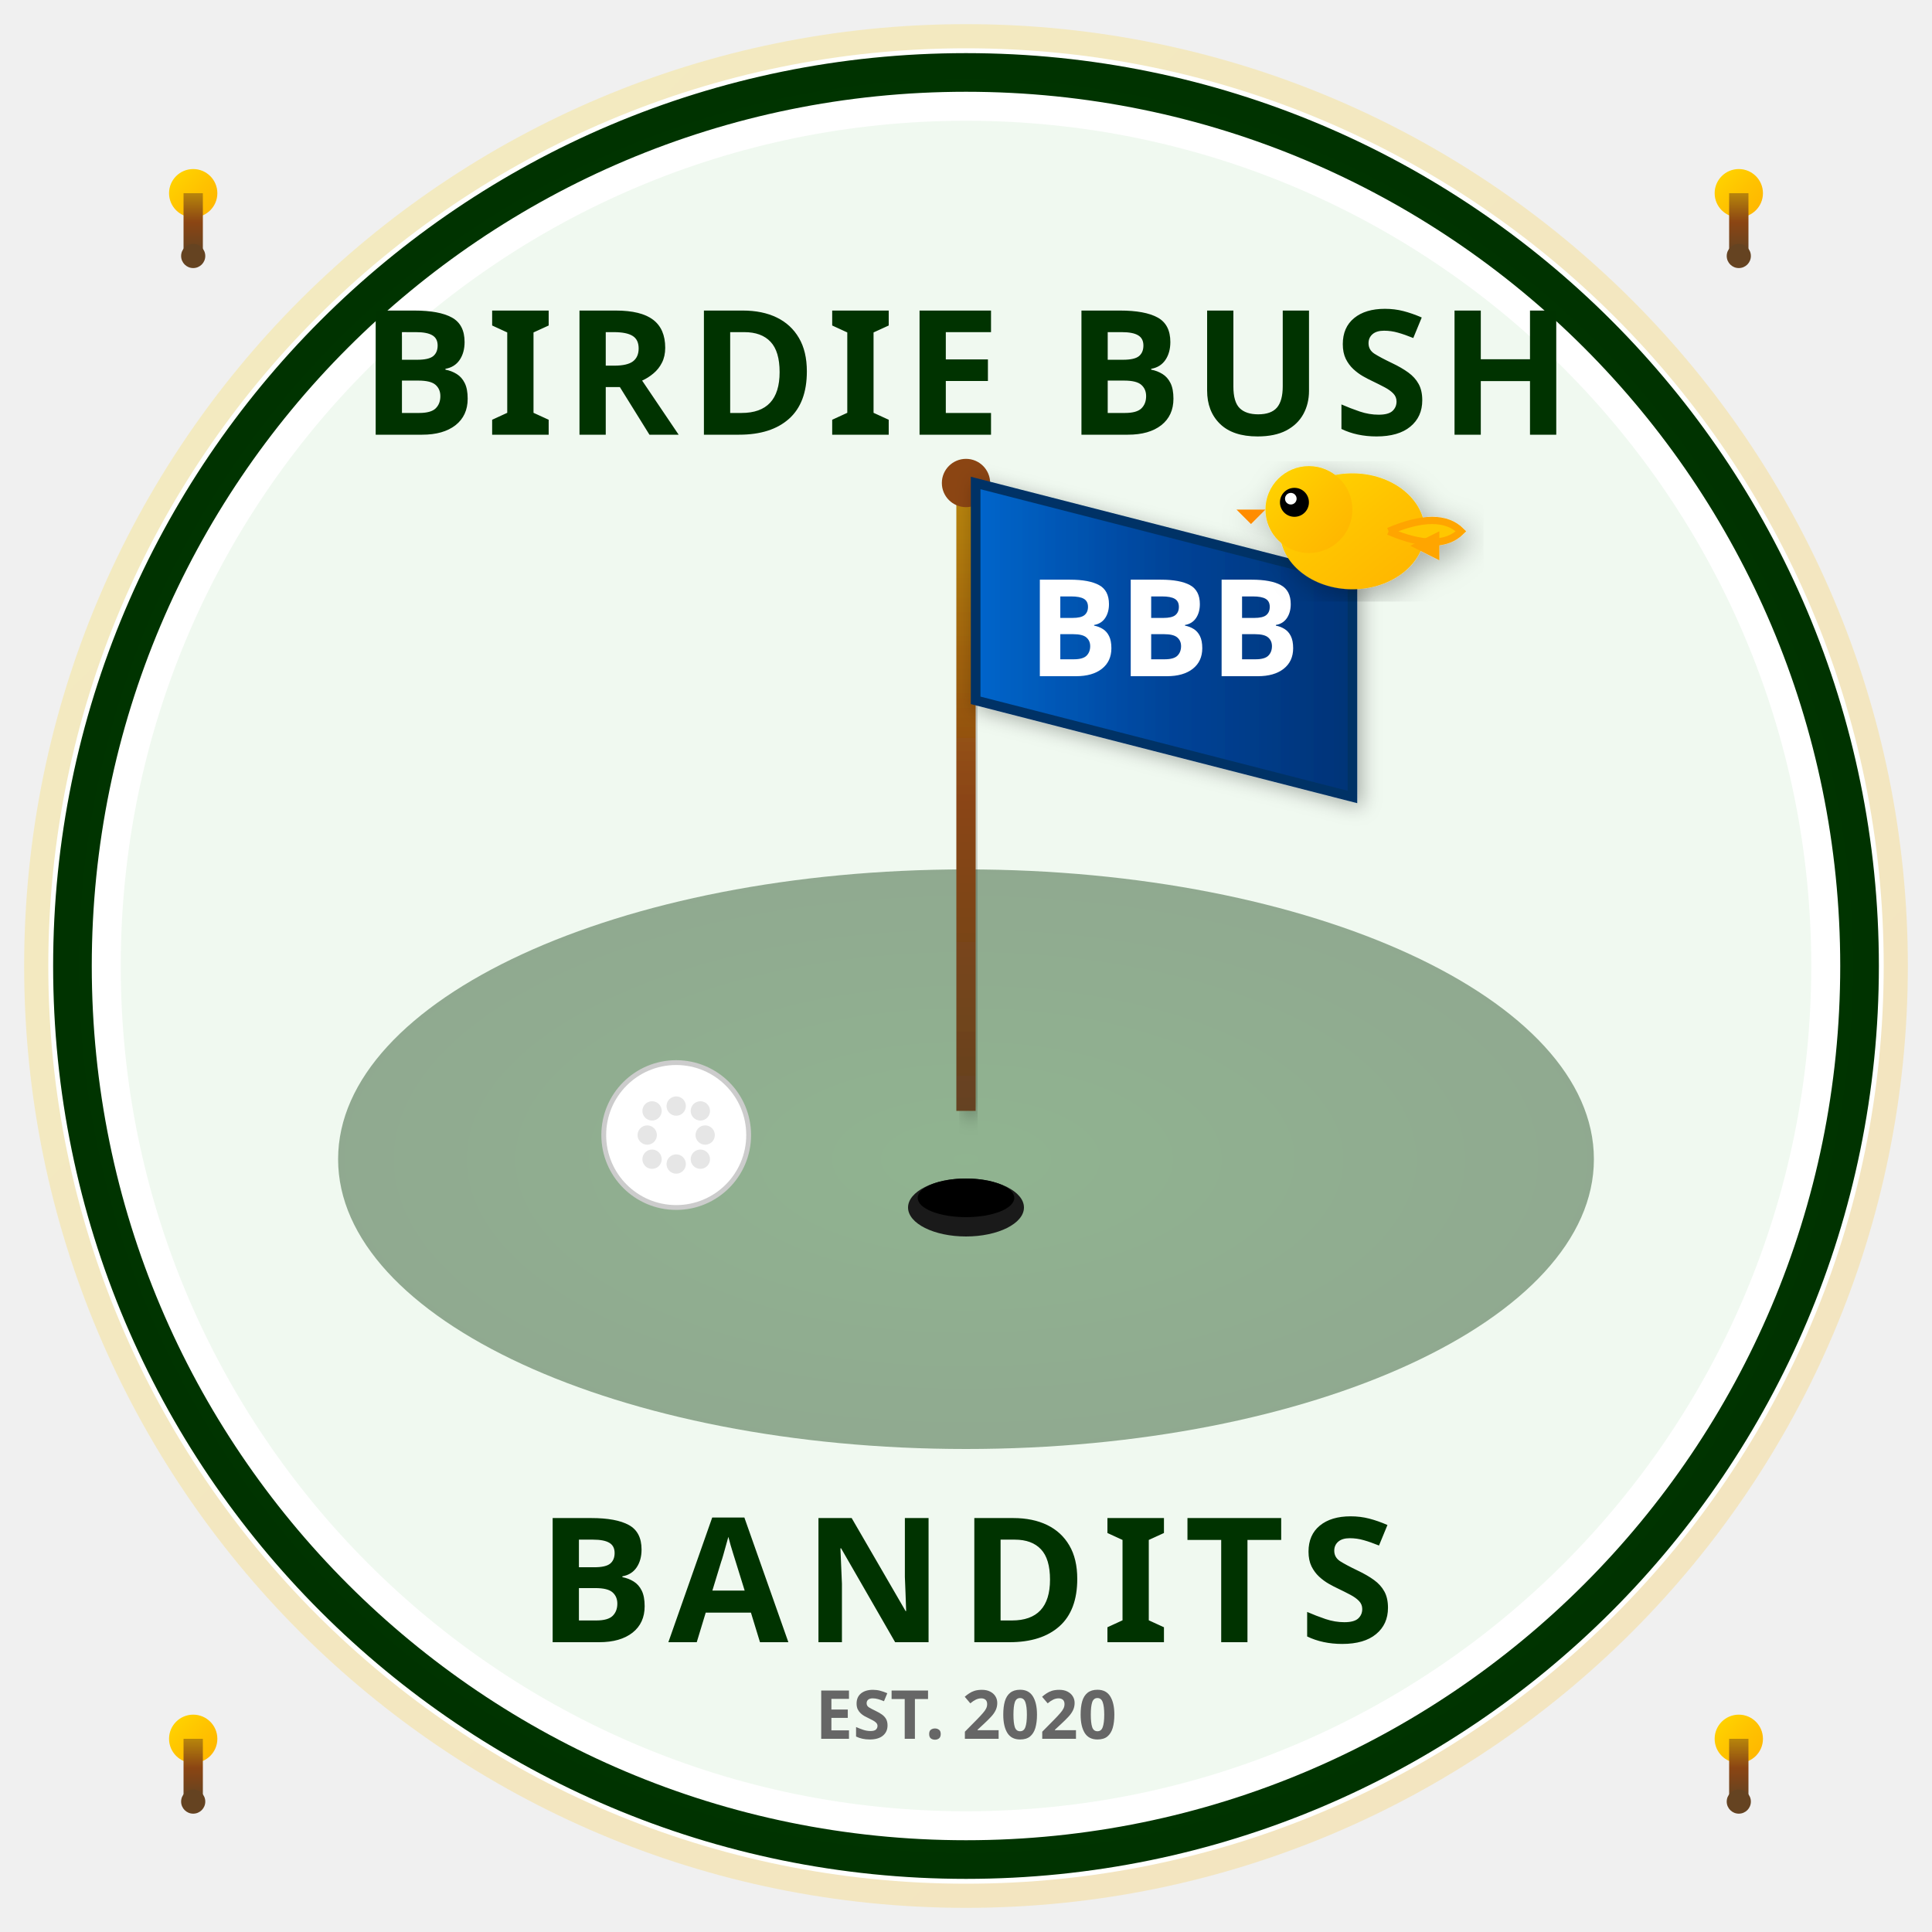
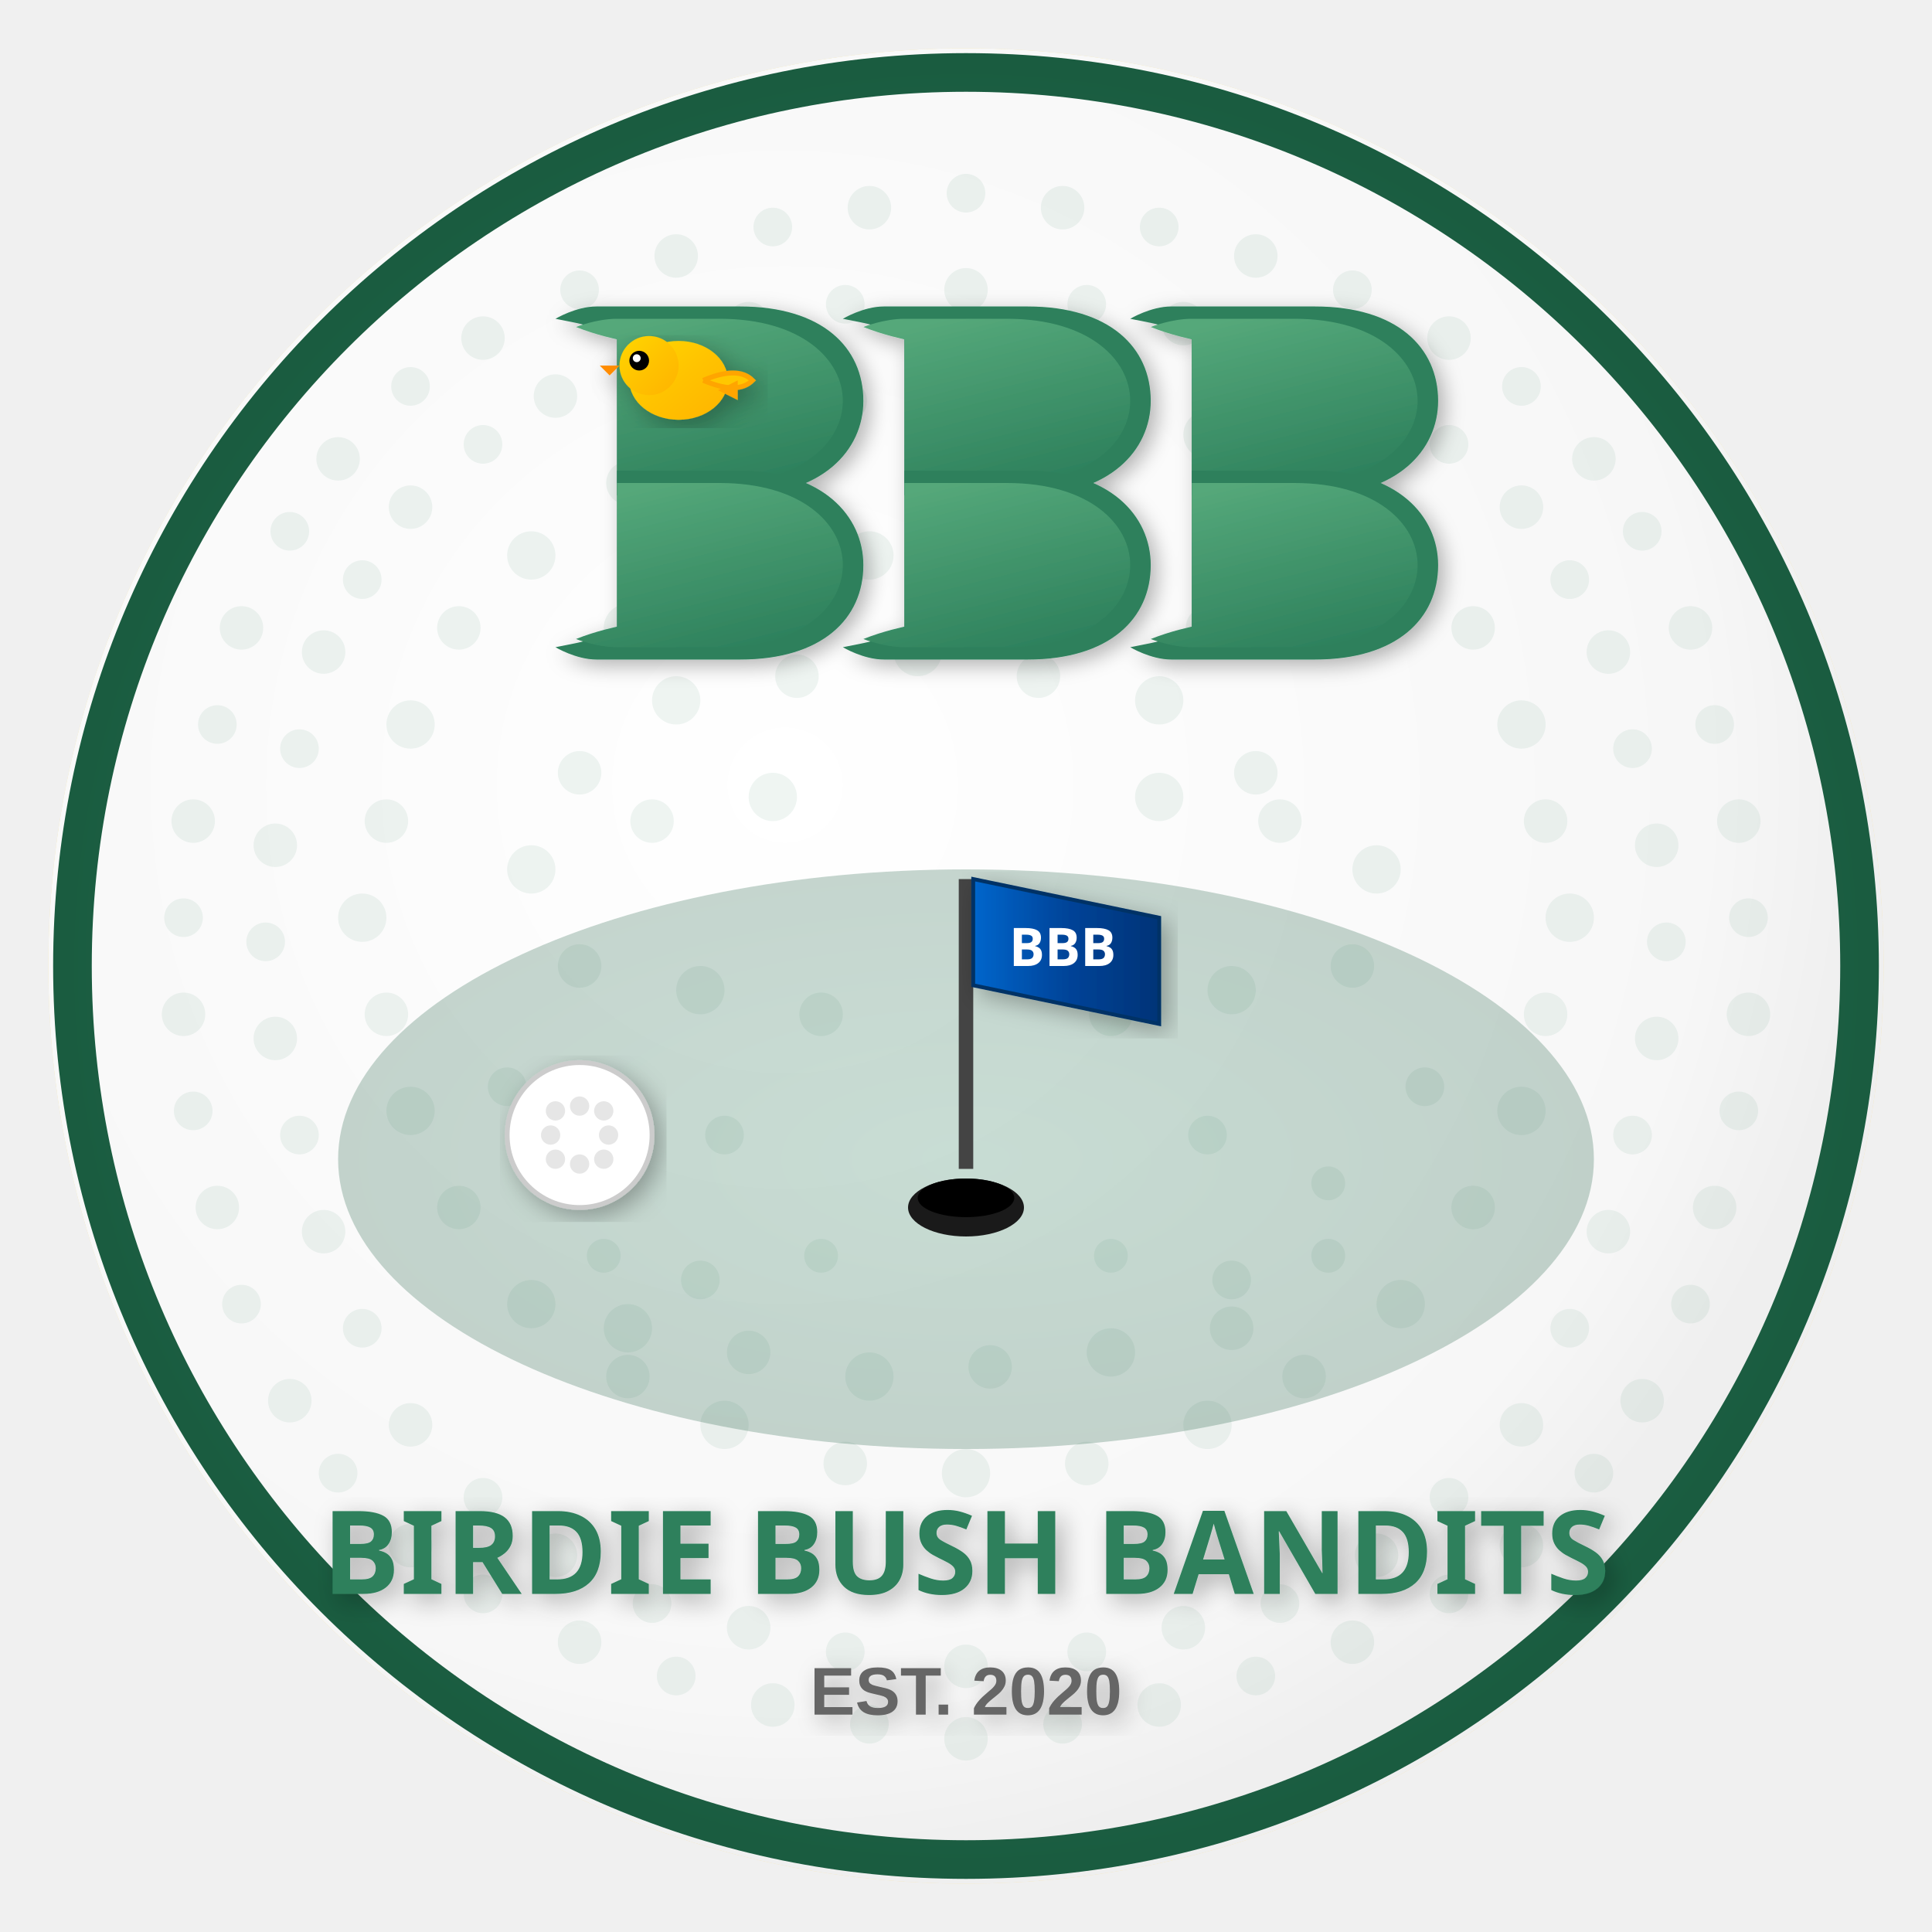
<svg xmlns="http://www.w3.org/2000/svg" viewBox="0 0 400 400">
  <defs>
    <linearGradient id="goldGradient" x1="0%" y1="0%" x2="100%" y2="100%">
      <stop offset="0%" style="stop-color:#FFD700;stop-opacity:1" />
      <stop offset="50%" style="stop-color:#FFC300;stop-opacity:1" />
      <stop offset="100%" style="stop-color:#FFB300;stop-opacity:1" />
    </linearGradient>
    <radialGradient id="greenGradient" cx="50%" cy="50%" r="50%">
-       <stop offset="0%" style="stop-color:#004d00;stop-opacity:1" />
-       <stop offset="100%" style="stop-color:#003300;stop-opacity:1" />
+       <stop offset="0%" style="stop-color:#2d805c;stop-opacity:1" />
+       <stop offset="100%" style="stop-color:#1a5c40;stop-opacity:1" />
+     </radialGradient>
+     <radialGradient id="ballGradient" cx="40%" cy="40%" r="60%" fx="40%" fy="40%">
+       <stop offset="0%" stop-color="#ffffff" />
+       <stop offset="85%" stop-color="#f7f7f7" />
+       <stop offset="100%" stop-color="#efefef" />
    </radialGradient>
    <linearGradient id="flagGradient" x1="0%" y1="0%" x2="100%" y2="0%">
      <stop offset="0%" style="stop-color:#0066cc;stop-opacity:1" />
      <stop offset="50%" style="stop-color:#004499;stop-opacity:1" />
      <stop offset="100%" style="stop-color:#003377;stop-opacity:1" />
    </linearGradient>
    <linearGradient id="metalGradient" x1="0%" y1="0%" x2="0%" y2="100%">
      <stop offset="0%" style="stop-color:#B8860B;stop-opacity:1" />
      <stop offset="50%" style="stop-color:#8B4513;stop-opacity:1" />
      <stop offset="100%" style="stop-color:#654321;stop-opacity:1" />
    </linearGradient>
+     <linearGradient id="letterGradient" x1="30%" y1="0%" x2="70%" y2="100%">
+       <stop offset="0%" stop-color="#55a87a" />
+       <stop offset="100%" stop-color="#2d805c" />
+     </linearGradient>
    <filter id="dropShadow">
-       <feDropShadow dx="1" dy="1" stdDeviation="2" flood-color="#000000" flood-opacity="0.3" />
+       <feDropShadow dx="1.5" dy="1.5" stdDeviation="2.5" flood-color="#000000" flood-opacity="0.3" />
    </filter>
+     <filter id="innerGlow">
+       <feGaussianBlur in="SourceAlpha" stdDeviation="3" result="blur" />
+       <feComposite in="blur" operator="out" in2="SourceAlpha" result="glowA" />
+       <feFlood flood-color="#ffffff" flood-opacity="0.6" result="glowC" />
+       <feComposite in="glowC" in2="glowA" operator="in" result="glowD" />
+       <feMerge>
+         <feMergeNode in="glowD" />
+         <feMergeNode in="SourceGraphic" />
+       </feMerge>
+     </filter>
+     <clipPath id="circleClip">
+       <circle cx="200" cy="200" r="190" />
+     </clipPath>
  </defs>
-   <circle cx="200" cy="200" r="195" fill="url(#goldGradient)" opacity="0.2" />
-   <circle cx="200" cy="200" r="190" fill="white" />
-   <circle cx="200" cy="200" r="185" fill="none" stroke="url(#greenGradient)" stroke-width="8" />
-   <circle cx="200" cy="200" r="175" fill="#f0f9f0" />
-   <ellipse cx="200" cy="240" rx="130" ry="60" fill="url(#greenGradient)" opacity="0.4" />
-   <ellipse cx="200" cy="250" rx="12" ry="6" fill="#1a1a1a" />
-   <ellipse cx="200" cy="248" rx="10" ry="4" fill="#000000" />
-   <rect x="198" y="100" width="4" height="130" fill="url(#metalGradient)" filter="url(#dropShadow)" />
-   <circle cx="200" cy="100" r="5" fill="#8B4513" />
-   <g filter="url(#dropShadow)">
-     <path d="M 202 100 L 280 120 L 280 165 L 202 145 Z" fill="url(#flagGradient)" />
-     <path d="M 202 100 L 280 120 L 280 165 L 202 145 Z" fill="none" stroke="#003366" stroke-width="2" />
+   <g clip-path="url(#circleClip)">
+     <circle cx="200" cy="200" r="195" fill="url(#goldGradient)" opacity="0.2" />
+     <circle cx="200" cy="200" r="190" fill="url(#ballGradient)" filter="url(#innerGlow)" />
+     <circle cx="200" cy="200" r="185" fill="none" stroke="url(#greenGradient)" stroke-width="8" />
+     <g opacity="0.08">
+       <circle cx="200" cy="40" r="4" fill="#2d805c" />
+       <circle cx="180" cy="43" r="4.5" fill="#2d805c" />
+       <circle cx="160" cy="47" r="4" fill="#2d805c" />
+       <circle cx="140" cy="53" r="4.5" fill="#2d805c" />
+       <circle cx="120" cy="60" r="4" fill="#2d805c" />
+       <circle cx="100" cy="70" r="4.5" fill="#2d805c" />
+       <circle cx="85" cy="80" r="4" fill="#2d805c" />
+       <circle cx="70" cy="95" r="4.5" fill="#2d805c" />
+       <circle cx="60" cy="110" r="4" fill="#2d805c" />
+       <circle cx="50" cy="130" r="4.5" fill="#2d805c" />
+       <circle cx="45" cy="150" r="4" fill="#2d805c" />
+       <circle cx="40" cy="170" r="4.5" fill="#2d805c" />
+       <circle cx="38" cy="190" r="4" fill="#2d805c" />
+       <circle cx="38" cy="210" r="4.5" fill="#2d805c" />
+       <circle cx="40" cy="230" r="4" fill="#2d805c" />
+       <circle cx="45" cy="250" r="4.5" fill="#2d805c" />
+       <circle cx="50" cy="270" r="4" fill="#2d805c" />
+       <circle cx="60" cy="290" r="4.5" fill="#2d805c" />
+       <circle cx="70" cy="305" r="4" fill="#2d805c" />
+       <circle cx="85" cy="320" r="4.5" fill="#2d805c" />
+       <circle cx="100" cy="330" r="4" fill="#2d805c" />
+       <circle cx="120" cy="340" r="4.5" fill="#2d805c" />
+       <circle cx="140" cy="347" r="4" fill="#2d805c" />
+       <circle cx="160" cy="353" r="4.5" fill="#2d805c" />
+       <circle cx="180" cy="357" r="4" fill="#2d805c" />
+       <circle cx="200" cy="360" r="4.5" fill="#2d805c" />
+       <circle cx="220" cy="357" r="4" fill="#2d805c" />
+       <circle cx="240" cy="353" r="4.5" fill="#2d805c" />
+       <circle cx="260" cy="347" r="4" fill="#2d805c" />
+       <circle cx="280" cy="340" r="4.5" fill="#2d805c" />
+       <circle cx="300" cy="330" r="4" fill="#2d805c" />
+       <circle cx="315" cy="320" r="4.5" fill="#2d805c" />
+       <circle cx="330" cy="305" r="4" fill="#2d805c" />
+       <circle cx="340" cy="290" r="4.5" fill="#2d805c" />
+       <circle cx="350" cy="270" r="4" fill="#2d805c" />
+       <circle cx="355" cy="250" r="4.5" fill="#2d805c" />
+       <circle cx="360" cy="230" r="4" fill="#2d805c" />
+       <circle cx="362" cy="210" r="4.5" fill="#2d805c" />
+       <circle cx="362" cy="190" r="4" fill="#2d805c" />
+       <circle cx="360" cy="170" r="4.5" fill="#2d805c" />
+       <circle cx="355" cy="150" r="4" fill="#2d805c" />
+       <circle cx="350" cy="130" r="4.5" fill="#2d805c" />
+       <circle cx="340" cy="110" r="4" fill="#2d805c" />
+       <circle cx="330" cy="95" r="4.5" fill="#2d805c" />
+       <circle cx="315" cy="80" r="4" fill="#2d805c" />
+       <circle cx="300" cy="70" r="4.5" fill="#2d805c" />
+       <circle cx="280" cy="60" r="4" fill="#2d805c" />
+       <circle cx="260" cy="53" r="4.5" fill="#2d805c" />
+       <circle cx="240" cy="47" r="4" fill="#2d805c" />
+       <circle cx="220" cy="43" r="4.5" fill="#2d805c" />
+       <circle cx="200" cy="60" r="4.5" fill="#2d805c" />
+       <circle cx="175" cy="63" r="4" fill="#2d805c" />
+       <circle cx="155" cy="67" r="4.5" fill="#2d805c" />
+       <circle cx="135" cy="73" r="4" fill="#2d805c" />
+       <circle cx="115" cy="82" r="4.5" fill="#2d805c" />
+       <circle cx="100" cy="92" r="4" fill="#2d805c" />
+       <circle cx="85" cy="105" r="4.5" fill="#2d805c" />
+       <circle cx="75" cy="120" r="4" fill="#2d805c" />
+       <circle cx="67" cy="135" r="4.5" fill="#2d805c" />
+       <circle cx="62" cy="155" r="4" fill="#2d805c" />
+       <circle cx="57" cy="175" r="4.5" fill="#2d805c" />
+       <circle cx="55" cy="195" r="4" fill="#2d805c" />
+       <circle cx="57" cy="215" r="4.5" fill="#2d805c" />
+       <circle cx="62" cy="235" r="4" fill="#2d805c" />
+       <circle cx="67" cy="255" r="4.5" fill="#2d805c" />
+       <circle cx="75" cy="275" r="4" fill="#2d805c" />
+       <circle cx="85" cy="295" r="4.5" fill="#2d805c" />
+       <circle cx="100" cy="310" r="4" fill="#2d805c" />
+       <circle cx="115" cy="322" r="4.5" fill="#2d805c" />
+       <circle cx="135" cy="332" r="4" fill="#2d805c" />
+       <circle cx="155" cy="337" r="4.5" fill="#2d805c" />
+       <circle cx="175" cy="342" r="4" fill="#2d805c" />
+       <circle cx="200" cy="345" r="4.5" fill="#2d805c" />
+       <circle cx="225" cy="342" r="4" fill="#2d805c" />
+       <circle cx="245" cy="337" r="4.5" fill="#2d805c" />
+       <circle cx="265" cy="332" r="4" fill="#2d805c" />
+       <circle cx="285" cy="322" r="4.5" fill="#2d805c" />
+       <circle cx="300" cy="310" r="4" fill="#2d805c" />
+       <circle cx="315" cy="295" r="4.5" fill="#2d805c" />
+       <circle cx="325" cy="275" r="4" fill="#2d805c" />
+       <circle cx="333" cy="255" r="4.5" fill="#2d805c" />
+       <circle cx="338" cy="235" r="4" fill="#2d805c" />
+       <circle cx="343" cy="215" r="4.5" fill="#2d805c" />
+       <circle cx="345" cy="195" r="4" fill="#2d805c" />
+       <circle cx="343" cy="175" r="4.5" fill="#2d805c" />
+       <circle cx="338" cy="155" r="4" fill="#2d805c" />
+       <circle cx="333" cy="135" r="4.5" fill="#2d805c" />
+       <circle cx="325" cy="120" r="4" fill="#2d805c" />
+       <circle cx="315" cy="105" r="4.5" fill="#2d805c" />
+       <circle cx="300" cy="92" r="4" fill="#2d805c" />
+       <circle cx="285" cy="82" r="4.5" fill="#2d805c" />
+       <circle cx="265" cy="73" r="4" fill="#2d805c" />
+       <circle cx="245" cy="67" r="4.5" fill="#2d805c" />
+       <circle cx="225" cy="63" r="4" fill="#2d805c" />
+       <circle cx="200" cy="80" r="5" fill="#2d805c" />
+       <circle cx="175" cy="83" r="4.5" fill="#2d805c" />
+       <circle cx="150" cy="90" r="5" fill="#2d805c" />
+       <circle cx="130" cy="100" r="4.5" fill="#2d805c" />
+       <circle cx="110" cy="115" r="5" fill="#2d805c" />
+       <circle cx="95" cy="130" r="4.5" fill="#2d805c" />
+       <circle cx="85" cy="150" r="5" fill="#2d805c" />
+       <circle cx="80" cy="170" r="4.5" fill="#2d805c" />
+       <circle cx="75" cy="190" r="5" fill="#2d805c" />
+       <circle cx="80" cy="210" r="4.5" fill="#2d805c" />
+       <circle cx="85" cy="230" r="5" fill="#2d805c" />
+       <circle cx="95" cy="250" r="4.5" fill="#2d805c" />
+       <circle cx="110" cy="270" r="5" fill="#2d805c" />
+       <circle cx="130" cy="285" r="4.5" fill="#2d805c" />
+       <circle cx="150" cy="295" r="5" fill="#2d805c" />
+       <circle cx="175" cy="303" r="4.5" fill="#2d805c" />
+       <circle cx="200" cy="305" r="5" fill="#2d805c" />
+       <circle cx="225" cy="303" r="4.5" fill="#2d805c" />
+       <circle cx="250" cy="295" r="5" fill="#2d805c" />
+       <circle cx="270" cy="285" r="4.5" fill="#2d805c" />
+       <circle cx="290" cy="270" r="5" fill="#2d805c" />
+       <circle cx="305" cy="250" r="4.5" fill="#2d805c" />
+       <circle cx="315" cy="230" r="5" fill="#2d805c" />
+       <circle cx="320" cy="210" r="4.5" fill="#2d805c" />
+       <circle cx="325" cy="190" r="5" fill="#2d805c" />
+       <circle cx="320" cy="170" r="4.5" fill="#2d805c" />
+       <circle cx="315" cy="150" r="5" fill="#2d805c" />
+       <circle cx="305" cy="130" r="4.5" fill="#2d805c" />
+       <circle cx="290" cy="115" r="5" fill="#2d805c" />
+       <circle cx="270" cy="100" r="4.5" fill="#2d805c" />
+       <circle cx="250" cy="90" r="5" fill="#2d805c" />
+       <circle cx="225" cy="83" r="4.5" fill="#2d805c" />
+       <circle cx="130" cy="130" r="5" fill="#2d805c" />
+       <circle cx="155" cy="120" r="4.5" fill="#2d805c" />
+       <circle cx="180" cy="115" r="5" fill="#2d805c" />
+       <circle cx="205" cy="115" r="4.5" fill="#2d805c" />
+       <circle cx="230" cy="120" r="5" fill="#2d805c" />
+       <circle cx="250" cy="130" r="4.5" fill="#2d805c" />
+       <circle cx="120" cy="160" r="4.5" fill="#2d805c" />
+       <circle cx="140" cy="145" r="5" fill="#2d805c" />
+       <circle cx="165" cy="140" r="4.5" fill="#2d805c" />
+       <circle cx="190" cy="135" r="5" fill="#2d805c" />
+       <circle cx="215" cy="140" r="4.5" fill="#2d805c" />
+       <circle cx="240" cy="145" r="5" fill="#2d805c" />
+       <circle cx="260" cy="160" r="4.5" fill="#2d805c" />
+       <circle cx="110" cy="180" r="5" fill="#2d805c" />
+       <circle cx="135" cy="170" r="4.5" fill="#2d805c" />
+       <circle cx="160" cy="165" r="5" fill="#2d805c" />
+       <circle cx="240" cy="165" r="5" fill="#2d805c" />
+       <circle cx="265" cy="170" r="4.5" fill="#2d805c" />
+       <circle cx="285" cy="180" r="5" fill="#2d805c" />
+       <circle cx="120" cy="200" r="4.5" fill="#2d805c" />
+       <circle cx="145" cy="205" r="5" fill="#2d805c" />
+       <circle cx="170" cy="210" r="4.5" fill="#2d805c" />
+       <circle cx="230" cy="210" r="4.5" fill="#2d805c" />
+       <circle cx="255" cy="205" r="5" fill="#2d805c" />
+       <circle cx="280" cy="200" r="4.5" fill="#2d805c" />
+       <circle cx="130" cy="275" r="5" fill="#2d805c" />
+       <circle cx="155" cy="280" r="4.5" fill="#2d805c" />
+       <circle cx="180" cy="285" r="5" fill="#2d805c" />
+       <circle cx="205" cy="283" r="4.5" fill="#2d805c" />
+       <circle cx="230" cy="280" r="5" fill="#2d805c" />
+       <circle cx="255" cy="275" r="4.5" fill="#2d805c" />
+       <circle cx="105" cy="225" r="4" fill="#2d805c" />
+       <circle cx="125" cy="245" r="3.5" fill="#2d805c" />
+       <circle cx="150" cy="235" r="4" fill="#2d805c" />
+       <circle cx="125" cy="260" r="3.5" fill="#2d805c" />
+       <circle cx="145" cy="265" r="4" fill="#2d805c" />
+       <circle cx="170" cy="260" r="3.5" fill="#2d805c" />
+       <circle cx="295" cy="225" r="4" fill="#2d805c" />
+       <circle cx="275" cy="245" r="3.5" fill="#2d805c" />
+       <circle cx="250" cy="235" r="4" fill="#2d805c" />
+       <circle cx="275" cy="260" r="3.5" fill="#2d805c" />
+       <circle cx="255" cy="265" r="4" fill="#2d805c" />
+       <circle cx="230" cy="260" r="3.5" fill="#2d805c" />
+     </g>
+     <ellipse cx="200" cy="240" rx="130" ry="60" fill="url(#greenGradient)" opacity="0.25" />
+     <ellipse cx="200" cy="250" rx="12" ry="6" fill="#1a1a1a" />
+     <ellipse cx="200" cy="248" rx="10" ry="4" fill="#000000" />
+     <g transform="translate(200, 242)">
+       <rect x="-1.5" y="-60" width="3" height="60" fill="#444444" />
+       <g filter="url(#dropShadow)">
+         <path d="M 1.5 -60 L 40 -52 L 40 -30 L 1.5 -38 Z" fill="url(#flagGradient)" />
+         <path d="M 1.5 -60 L 40 -52 L 40 -30 L 1.5 -38 Z" fill="none" stroke="#003366" stroke-width="0.8" />
+       </g>
+       <text x="20" y="-42" font-family="Arial Black, sans-serif" font-size="11" font-weight="bold" text-anchor="middle" fill="white">BBB</text>
+     </g>
+     <g transform="translate(200, 100) scale(0.85)" filter="url(#dropShadow)">
+       <g>
+         <path d="M-100,-40 C-100,-40 -95,-43 -90,-43 L-55,-43 C-35,-43 -25,-33 -25,-20 C-25,-8 -35,3 -55,3 L-85,3 L-85,-35 C-85,-35 -90,-38 -95,-39 Z" fill="#2d805c" />
+         <path d="M-95,-38 C-95,-38 -90,-40 -85,-40 L-60,-40 C-40,-40 -30,-30 -30,-20 C-30,-10 -40,0 -60,0 L-85,0 L-85,-35 C-85,-35 -90,-36 -95,-38 Z" fill="url(#letterGradient)" />
+         <path d="M-100,40 C-100,40 -95,43 -90,43 L-55,43 C-35,43 -25,33 -25,20 C-25,8 -35,-3 -55,-3 L-85,-3 L-85,35 C-85,35 -90,38 -95,39 Z" fill="#2d805c" />
+         <path d="M-95,38 C-95,38 -90,40 -85,40 L-60,40 C-40,40 -30,30 -30,20 C-30,10 -40,0 -60,0 L-85,0 L-85,35 C-85,35 -90,36 -95,38 Z" fill="url(#letterGradient)" />
+         <path d="M-30,-40 C-30,-40 -25,-43 -20,-43 L15,-43 C35,-43 45,-33 45,-20 C45,-8 35,3 15,3 L-15,3 L-15,-35 C-15,-35 -20,-38 -25,-39 Z" fill="#2d805c" />
+         <path d="M-25,-38 C-25,-38 -20,-40 -15,-40 L10,-40 C30,-40 40,-30 40,-20 C40,-10 30,0 10,0 L-15,0 L-15,-35 C-15,-35 -20,-36 -25,-38 Z" fill="url(#letterGradient)" />
+         <path d="M-30,40 C-30,40 -25,43 -20,43 L15,43 C35,43 45,33 45,20 C45,8 35,-3 15,-3 L-15,-3 L-15,35 C-15,35 -20,38 -25,39 Z" fill="#2d805c" />
+         <path d="M-25,38 C-25,38 -20,40 -15,40 L10,40 C30,40 40,30 40,20 C40,10 30,0 10,0 L-15,0 L-15,35 C-15,35 -20,36 -25,38 Z" fill="url(#letterGradient)" />
+         <path d="M40,-40 C40,-40 45,-43 50,-43 L85,-43 C105,-43 115,-33 115,-20 C115,-8 105,3 85,3 L55,3 L55,-35 C55,-35 50,-38 45,-39 Z" fill="#2d805c" />
+         <path d="M45,-38 C45,-38 50,-40 55,-40 L80,-40 C100,-40 110,-30 110,-20 C110,-10 100,0 80,0 L55,0 L55,-35 C55,-35 50,-36 45,-38 Z" fill="url(#letterGradient)" />
+         <path d="M40,40 C40,40 45,43 50,43 L85,43 C105,43 115,33 115,20 C115,8 105,-3 85,-3 L55,-3 L55,35 C55,35 50,38 45,39 Z" fill="#2d805c" />
+         <path d="M45,38 C45,38 50,40 55,40 L80,40 C100,40 110,30 110,20 C110,10 100,0 80,0 L55,0 L55,35 C55,35 50,36 45,38 Z" fill="url(#letterGradient)" />
+       </g>
+       <g transform="translate(-70, -25) scale(1.2)" filter="url(#dropShadow)">
+         <ellipse cx="0" cy="0" rx="10" ry="8" fill="url(#goldGradient)" />
+         <circle cx="-6" cy="-3" r="6" fill="url(#goldGradient)" />
+         <path d="M -12 -3 L -16 -3 L -14 -1 Z" fill="#FF8C00" />
+         <circle cx="-8" cy="-4" r="2" fill="#000000" />
+         <circle cx="-8.5" cy="-4.5" r="0.8" fill="#ffffff" />
+         <path d="M 5 0 Q 12 -3 15 0 Q 12 3 5 0" fill="#FFC700" stroke="#FFA500" stroke-width="1" />
+         <path d="M 8 2 L 12 0 L 12 4 Z" fill="#FFA500" />
+       </g>
+     </g>
+     <g transform="translate(120, 235)">
+       <circle cx="0" cy="0" r="15" fill="white" stroke="#cccccc" stroke-width="1" filter="url(#dropShadow)" />
+       <circle cx="-5" cy="-5" r="2" fill="#e6e6e6" />
+       <circle cx="0" cy="-6" r="2" fill="#e6e6e6" />
+       <circle cx="5" cy="-5" r="2" fill="#e6e6e6" />
+       <circle cx="-6" cy="0" r="2" fill="#e6e6e6" />
+       <circle cx="6" cy="0" r="2" fill="#e6e6e6" />
+       <circle cx="-5" cy="5" r="2" fill="#e6e6e6" />
+       <circle cx="0" cy="6" r="2" fill="#e6e6e6" />
+       <circle cx="5" cy="5" r="2" fill="#e6e6e6" />
+     </g>
+     <g filter="url(#dropShadow)">
+       <text x="200" y="330" font-family="Impact, Arial Black, sans-serif" font-size="24" font-weight="900" text-anchor="middle" fill="#2d805c">BIRDIE BUSH BANDITS</text>
+       <text x="200" y="355" font-family="Arial, sans-serif" font-size="14" font-weight="bold" text-anchor="middle" fill="#666666">EST. 2020</text>
+     </g>
  </g>
-   <text x="241" y="140" font-family="Impact, Arial Black, sans-serif" font-size="28" font-weight="900" fill="white" text-anchor="middle">BBB</text>
-   <g transform="translate(140, 235)">
-     <circle cx="0" cy="0" r="15" fill="white" stroke="#cccccc" stroke-width="1" />
-     <circle cx="-5" cy="-5" r="2" fill="#e6e6e6" />
-     <circle cx="0" cy="-6" r="2" fill="#e6e6e6" />
-     <circle cx="5" cy="-5" r="2" fill="#e6e6e6" />
-     <circle cx="-6" cy="0" r="2" fill="#e6e6e6" />
-     <circle cx="6" cy="0" r="2" fill="#e6e6e6" />
-     <circle cx="-5" cy="5" r="2" fill="#e6e6e6" />
-     <circle cx="0" cy="6" r="2" fill="#e6e6e6" />
-     <circle cx="5" cy="5" r="2" fill="#e6e6e6" />
-   </g>
-   <g id="birdie" transform="translate(280, 110) scale(1.5)" filter="url(#dropShadow)">
-     <ellipse cx="0" cy="0" rx="10" ry="8" fill="url(#goldGradient)" />
-     <circle cx="-6" cy="-3" r="6" fill="url(#goldGradient)" />
-     <path d="M -12 -3 L -16 -3 L -14 -1 Z" fill="#FF8C00" />
-     <circle cx="-8" cy="-4" r="2" fill="#000000" />
-     <circle cx="-8.5" cy="-4.5" r="0.8" fill="#ffffff" />
-     <path d="M 5 0 Q 12 -3 15 0 Q 12 3 5 0" fill="#FFC700" stroke="#FFA500" stroke-width="1" />
-     <path d="M 8 2 L 12 0 L 12 4 Z" fill="#FFA500" />
-   </g>
-   <text x="200" y="90" font-family="Impact, Arial Black, sans-serif" font-size="36" font-weight="900" text-anchor="middle" fill="#003300" letter-spacing="2">BIRDIE BUSH</text>
-   <text x="200" y="340" font-family="Impact, Arial Black, sans-serif" font-size="36" font-weight="900" text-anchor="middle" fill="#003300" letter-spacing="3">BANDITS</text>
-   <g id="established">
-     <text x="200" y="360" font-family="Impact, Arial Black, sans-serif" font-size="14" font-weight="900" text-anchor="middle" fill="#666666">EST. 2020</text>
-   </g>
-   <g id="corner-tees">
-     <g transform="translate(40, 40)">
-       <circle cx="0" cy="0" r="5" fill="url(#goldGradient)" />
-       <rect x="-2" y="0" width="4" height="12" fill="url(#metalGradient)" />
-       <circle cx="0" cy="13" r="2.5" fill="#654321" />
-     </g>
-     <g transform="translate(360, 40)">
-       <circle cx="0" cy="0" r="5" fill="url(#goldGradient)" />
-       <rect x="-2" y="0" width="4" height="12" fill="url(#metalGradient)" />
-       <circle cx="0" cy="13" r="2.5" fill="#654321" />
-     </g>
-     <g transform="translate(40, 360)">
-       <circle cx="0" cy="0" r="5" fill="url(#goldGradient)" />
-       <rect x="-2" y="0" width="4" height="12" fill="url(#metalGradient)" />
-       <circle cx="0" cy="13" r="2.5" fill="#654321" />
-     </g>
-     <g transform="translate(360, 360)">
-       <circle cx="0" cy="0" r="5" fill="url(#goldGradient)" />
-       <rect x="-2" y="0" width="4" height="12" fill="url(#metalGradient)" />
-       <circle cx="0" cy="13" r="2.5" fill="#654321" />
-     </g>
-   </g>
+   <circle cx="200" cy="200" r="190" fill="none" stroke="none" />
</svg>
